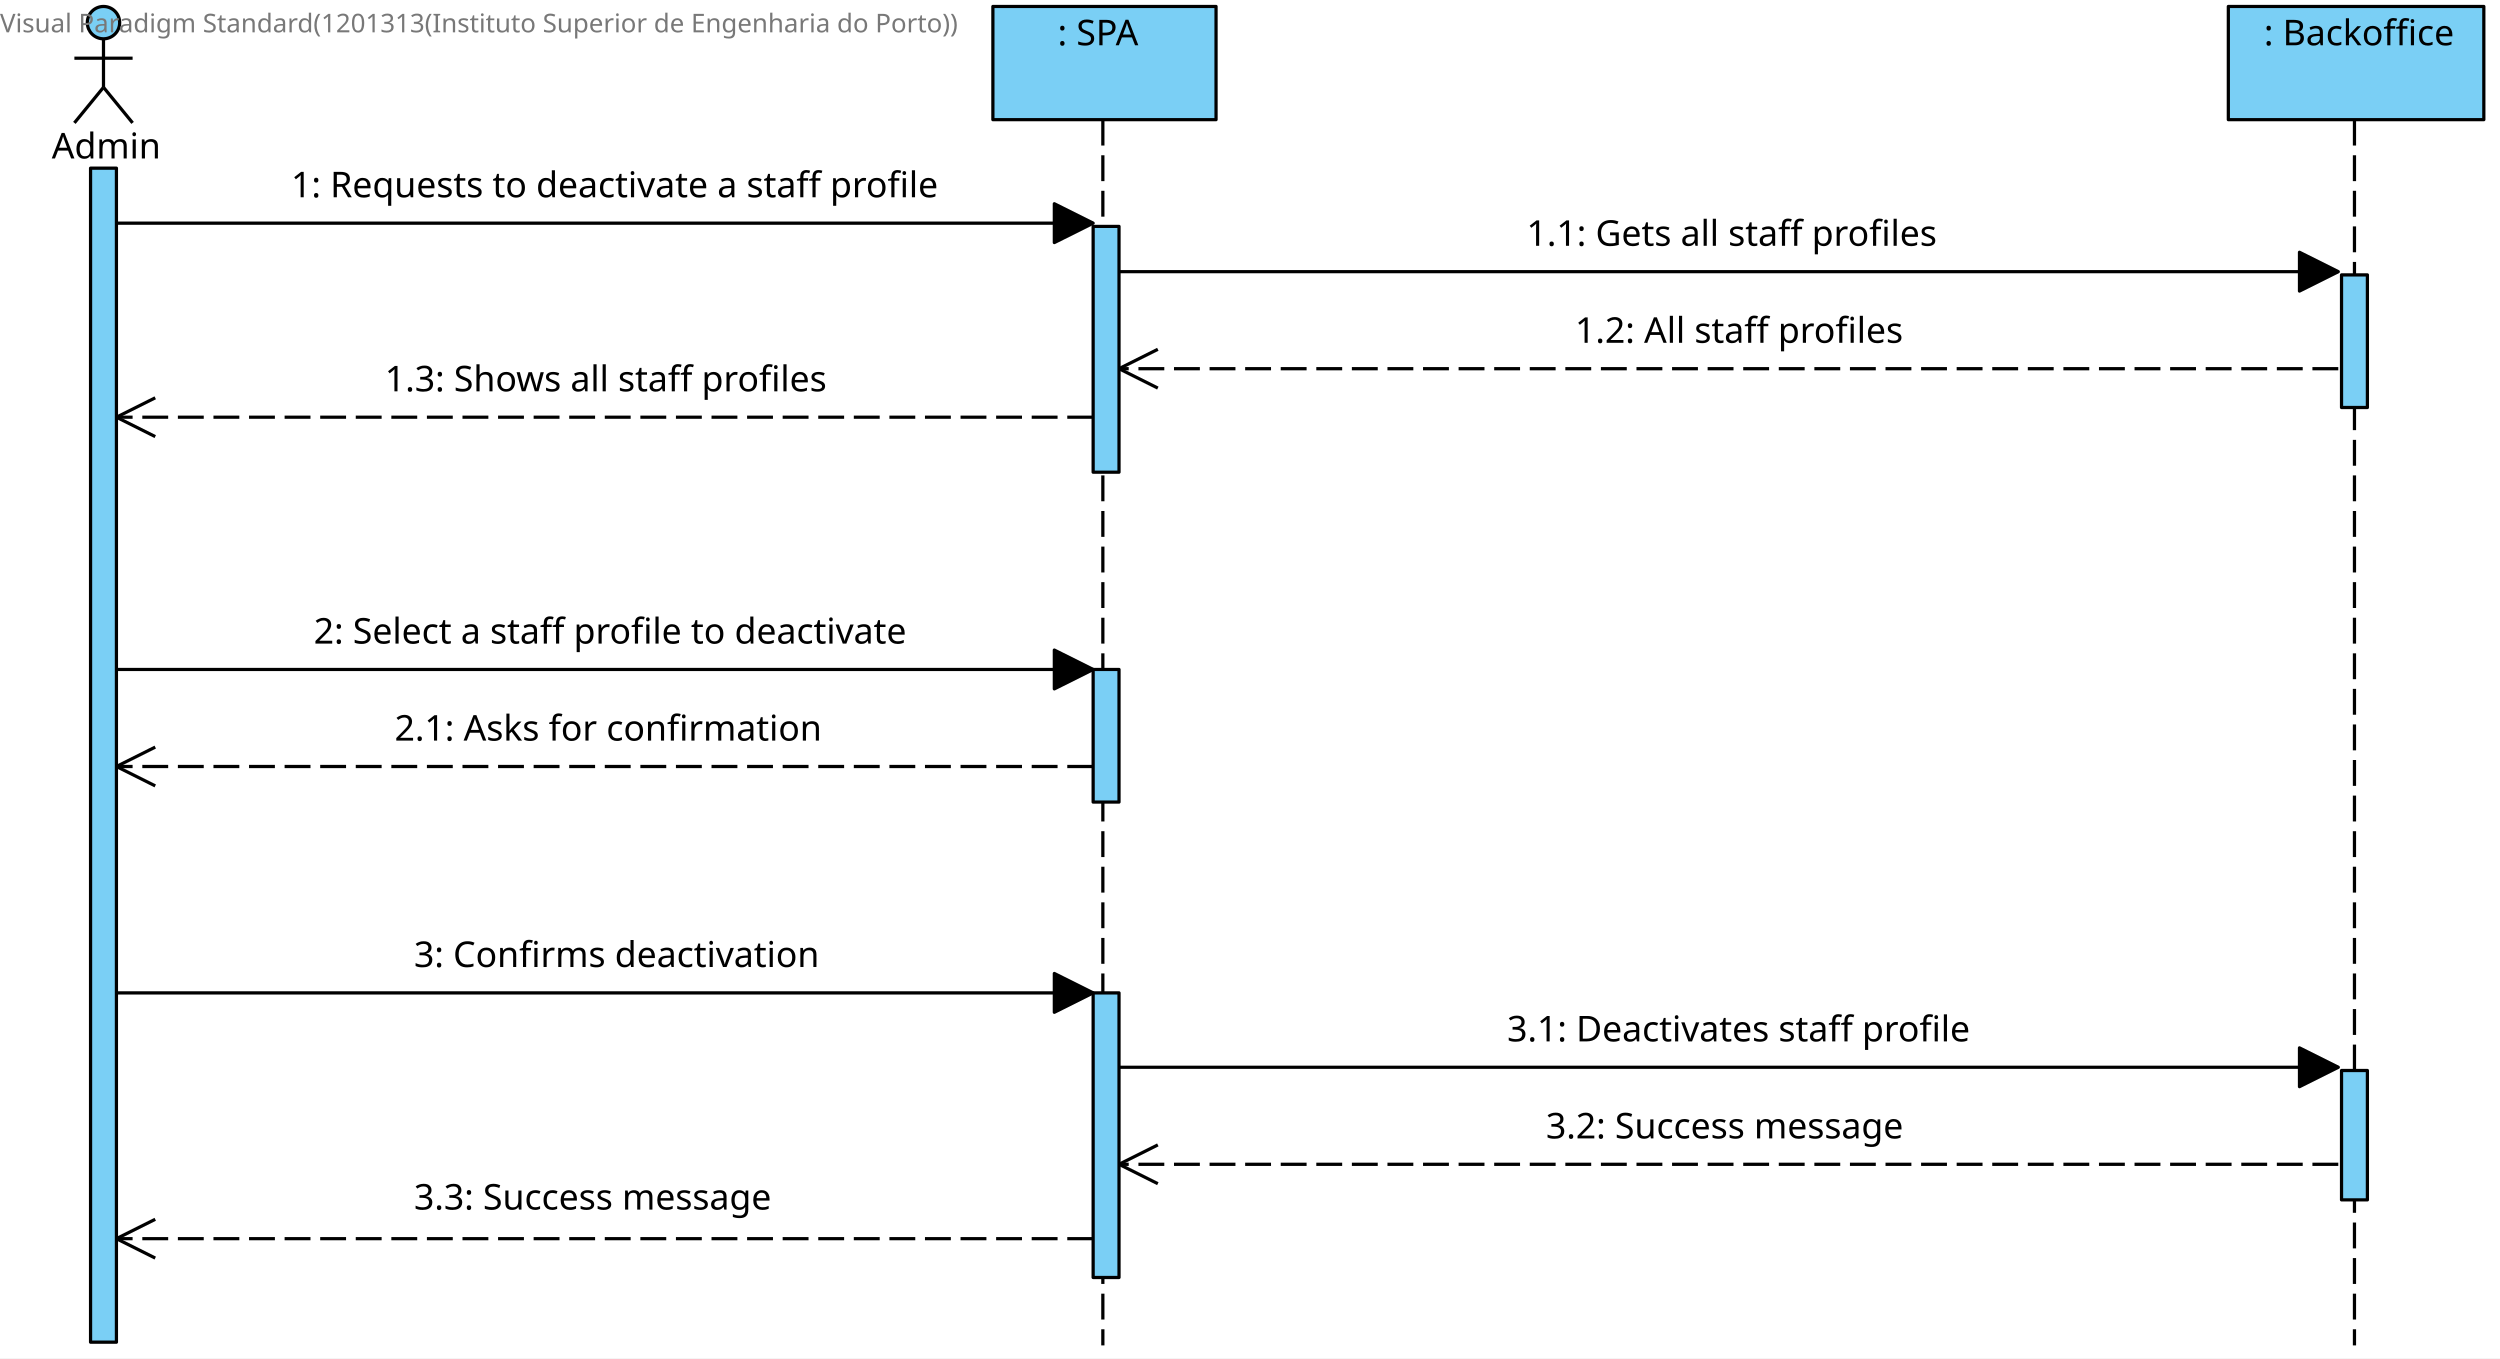
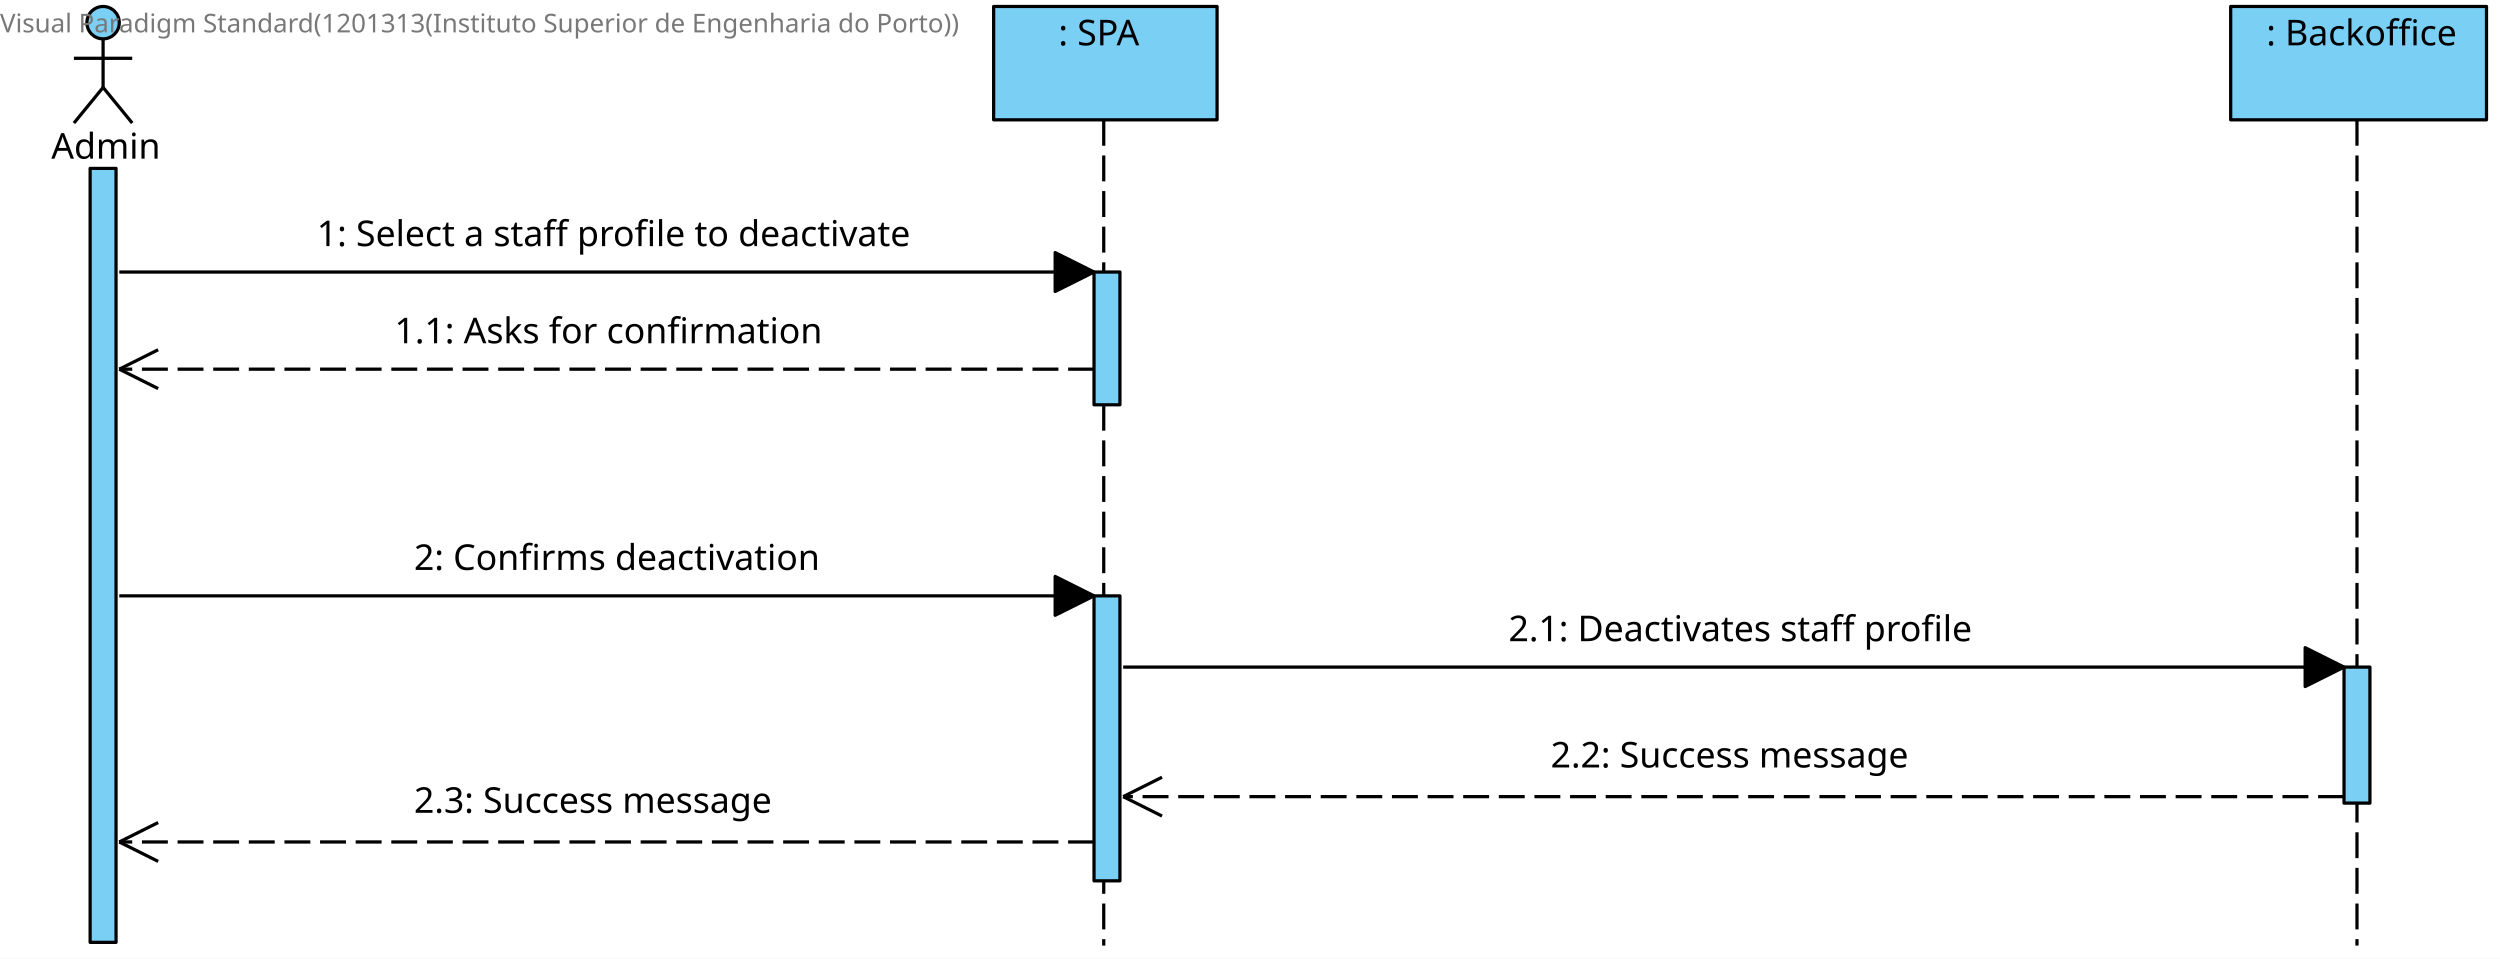
- <svg xmlns="http://www.w3.org/2000/svg" fill-opacity="0" color-rendering="auto" color-interpolation="auto" text-rendering="auto" stroke="rgb(0,0,0)" stroke-linecap="square" width="773" stroke-miterlimit="10" shape-rendering="auto" stroke-opacity="0" fill="rgb(0,0,0)" stroke-dasharray="none" font-weight="normal" stroke-width="1" height="420" font-family="'Dialog'" font-style="normal" stroke-linejoin="miter" font-size="12px" stroke-dashoffset="0" image-rendering="auto">
+ <svg xmlns="http://www.w3.org/2000/svg" fill-opacity="0" color-rendering="auto" color-interpolation="auto" text-rendering="auto" stroke="rgb(0,0,0)" stroke-linecap="square" width="772" stroke-miterlimit="10" shape-rendering="auto" stroke-opacity="0" fill="rgb(0,0,0)" stroke-dasharray="none" font-weight="normal" stroke-width="1" height="296" font-family="'Dialog'" font-style="normal" stroke-linejoin="miter" font-size="12px" stroke-dashoffset="0" image-rendering="auto">
  <defs id="genericDefs" />
  <g>
    <defs id="defs1">
      <clipPath clipPathUnits="userSpaceOnUse" id="clipPath1">
-         <path d="M-7 -7 L71 -7 L71 425 L-7 425 L-7 -7 Z" />
+         <path d="M-7 -7 L71 -7 L71 301 L-7 301 L-7 -7 Z" />
      </clipPath>
      <clipPath clipPathUnits="userSpaceOnUse" id="clipPath2">
-         <path d="M-7 -7 L81 -7 L81 425 L-7 425 L-7 -7 Z" />
+         <path d="M-7 -7 L81 -7 L81 301 L-7 301 L-7 -7 Z" />
      </clipPath>
      <clipPath clipPathUnits="userSpaceOnUse" id="clipPath3">
-         <path d="M-7 -7 L91 -7 L91 425 L-7 425 L-7 -7 Z" />
+         <path d="M-7 -7 L91 -7 L91 301 L-7 301 L-7 -7 Z" />
      </clipPath>
      <clipPath clipPathUnits="userSpaceOnUse" id="clipPath4">
-         <path d="M-7 -7 L19 -7 L19 87 L-7 87 L-7 -7 Z" />
+         <path d="M-7 -7 L19 -7 L19 53 L-7 53 L-7 -7 Z" />
      </clipPath>
      <clipPath clipPathUnits="userSpaceOnUse" id="clipPath5">
        <path d="M-7 -7 L19 -7 L19 52 L-7 52 L-7 -7 Z" />
      </clipPath>
      <clipPath clipPathUnits="userSpaceOnUse" id="clipPath6">
-         <path d="M-7 -7 L19 -7 L19 51 L-7 51 L-7 -7 Z" />
+         <path d="M-7 -7 L19 -7 L19 99 L-7 99 L-7 -7 Z" />
      </clipPath>
      <clipPath clipPathUnits="userSpaceOnUse" id="clipPath7">
-         <path d="M-7 -7 L19 -7 L19 99 L-7 99 L-7 -7 Z" />
+         <path d="M-52 -15 L104 -15 L104 30 L-52 30 L-52 -15 Z" />
      </clipPath>
      <clipPath clipPathUnits="userSpaceOnUse" id="clipPath8">
-         <path d="M-52 -15 L104 -15 L104 30 L-52 30 L-52 -15 Z" />
+         <path d="M-70 -15 L140 -15 L140 30 L-70 30 L-70 -15 Z" />
      </clipPath>
      <clipPath clipPathUnits="userSpaceOnUse" id="clipPath9">
-         <path d="M-70 -15 L140 -15 L140 30 L-70 30 L-70 -15 Z" />
+         <path d="M-80 -15 L160 -15 L160 30 L-80 30 L-80 -15 Z" />
      </clipPath>
      <clipPath clipPathUnits="userSpaceOnUse" id="clipPath10">
-         <path d="M-80 -15 L160 -15 L160 30 L-80 30 L-80 -15 Z" />
+         <path d="M0 0 L389 0 L389 87 L0 87 L0 0 Z" />
      </clipPath>
      <clipPath clipPathUnits="userSpaceOnUse" id="clipPath11">
-         <path d="M0 0 L389 0 L389 87 L0 87 L0 0 Z" />
+         <path d="M289 22 L289 37 L94 37 L94 22 ZM263 52 L263 67 L118 67 L118 52 ZM0 0 L0 87 L389 87 L389 0 L63 0 L63 10 L11 10 L11 0 Z" />
      </clipPath>
      <clipPath clipPathUnits="userSpaceOnUse" id="clipPath12">
-         <path d="M64 10 L64 25 L12 25 L12 10 ZM298 22 L298 37 L86 37 L86 22 ZM0 0 L0 87 L115 87 L115 82 L267 82 L267 87 L389 87 L389 0 Z" />
+         <path d="M263 22 L263 37 L118 37 L118 22 ZM0 0 L0 87 L389 87 L389 0 L289 0 L289 7 L94 7 L94 0 Z" />
      </clipPath>
      <clipPath clipPathUnits="userSpaceOnUse" id="clipPath13">
-         <path d="M267 22 L267 37 L115 37 L115 22 ZM0 0 L0 87 L389 87 L389 0 Z" />
+         <path d="M261 22 L261 37 L123 37 L123 22 ZM0 0 L0 87 L389 87 L389 0 Z" />
      </clipPath>
      <clipPath clipPathUnits="userSpaceOnUse" id="clipPath14">
-         <path d="M289 21 L289 36 L94 36 L94 21 ZM264 51 L264 66 L119 66 L119 51 ZM0 0 L0 87 L389 87 L389 0 Z" />
+         <path d="M254 21 L254 36 L123 36 L123 21 ZM0 0 L0 87 L389 87 L389 0 Z" />
      </clipPath>
      <clipPath clipPathUnits="userSpaceOnUse" id="clipPath15">
-         <path d="M264 21 L264 36 L119 36 L119 21 ZM0 0 L0 87 L389 87 L389 0 L289 0 L289 6 L94 6 L94 0 Z" />
+         <path d="M0 0 L465 0 L465 87 L0 87 L0 0 Z" />
      </clipPath>
      <clipPath clipPathUnits="userSpaceOnUse" id="clipPath16">
-         <path d="M263 22 L263 37 L123 37 L123 22 ZM0 0 L0 87 L389 87 L389 0 Z" />
+         <path d="M307 22 L307 37 L151 37 L151 22 ZM295 61 L295 76 L164 76 L164 61 ZM0 0 L0 87 L465 87 L465 0 Z" />
      </clipPath>
      <clipPath clipPathUnits="userSpaceOnUse" id="clipPath17">
-         <path d="M255 20 L255 35 L124 35 L124 20 ZM0 0 L0 87 L389 87 L389 0 Z" />
+         <path d="M295 21 L295 36 L164 36 L164 21 ZM0 0 L0 87 L465 87 L465 0 Z" />
      </clipPath>
      <clipPath clipPathUnits="userSpaceOnUse" id="clipPath18">
-         <path d="M0 0 L464 0 L464 87 L0 87 L0 0 Z" />
+         <path d="M-131 -15 L262 -15 L262 30 L-131 30 L-131 -15 Z" />
      </clipPath>
      <clipPath clipPathUnits="userSpaceOnUse" id="clipPath19">
-         <path d="M301 22 L301 37 L159 37 L159 22 ZM289 52 L289 67 L173 67 L173 52 ZM0 0 L0 87 L464 87 L464 0 Z" />
+         <path d="M-156 -15 L312 -15 L312 30 L-156 30 L-156 -15 Z" />
      </clipPath>
      <clipPath clipPathUnits="userSpaceOnUse" id="clipPath20">
-         <path d="M289 22 L289 37 L173 37 L173 22 ZM0 0 L0 87 L464 87 L464 0 L301 0 L301 7 L159 7 L159 0 Z" />
+         <path d="M-138 -15 L276 -15 L276 30 L-138 30 L-138 -15 Z" />
      </clipPath>
      <clipPath clipPathUnits="userSpaceOnUse" id="clipPath21">
-         <path d="M308 22 L308 37 L152 37 L152 22 ZM295 52 L295 67 L164 67 L164 52 ZM0 0 L0 87 L464 87 L464 0 Z" />
+         <path d="M-145 -15 L290 -15 L290 30 L-145 30 L-145 -15 Z" />
      </clipPath>
      <clipPath clipPathUnits="userSpaceOnUse" id="clipPath22">
-         <path d="M295 22 L295 37 L164 37 L164 22 ZM0 0 L0 87 L464 87 L464 0 L308 0 L308 7 L152 7 L152 0 Z" />
-       </clipPath>
-       <clipPath clipPathUnits="userSpaceOnUse" id="clipPath23">
-         <path d="M-131 -15 L262 -15 L262 30 L-131 30 L-131 -15 Z" />
-       </clipPath>
-       <clipPath clipPathUnits="userSpaceOnUse" id="clipPath24">
-         <path d="M-156 -15 L312 -15 L312 30 L-156 30 L-156 -15 Z" />
-       </clipPath>
-       <clipPath clipPathUnits="userSpaceOnUse" id="clipPath25">
-         <path d="M-116 -15 L232 -15 L232 30 L-116 30 L-116 -15 Z" />
-       </clipPath>
-       <clipPath clipPathUnits="userSpaceOnUse" id="clipPath26">
-         <path d="M-142 -15 L284 -15 L284 30 L-142 30 L-142 -15 Z" />
-       </clipPath>
-       <clipPath clipPathUnits="userSpaceOnUse" id="clipPath27">
-         <path d="M-140 -15 L280 -15 L280 30 L-140 30 L-140 -15 Z" />
-       </clipPath>
-       <clipPath clipPathUnits="userSpaceOnUse" id="clipPath28">
-         <path d="M-145 -15 L290 -15 L290 30 L-145 30 L-145 -15 Z" />
-       </clipPath>
-       <clipPath clipPathUnits="userSpaceOnUse" id="clipPath29">
        <path d="M-195 -15 L390 -15 L390 30 L-195 30 L-195 -15 Z" />
-       </clipPath>
-       <clipPath clipPathUnits="userSpaceOnUse" id="clipPath30">
-         <path d="M-152 -15 L304 -15 L304 30 L-152 30 L-152 -15 Z" />
-       </clipPath>
-       <clipPath clipPathUnits="userSpaceOnUse" id="clipPath31">
-         <path d="M-212 -15 L424 -15 L424 30 L-212 30 L-212 -15 Z" />
      </clipPath>
    </defs>
    <g fill="white" text-rendering="geometricPrecision" fill-opacity="1" stroke-opacity="1" stroke="white">
-       <rect x="0" width="773" height="420" y="0" stroke="none" />
+       <rect x="0" width="772" height="296" y="0" stroke="none" />
    </g>
-     <g font-size="11px" transform="translate(2,2)" fill-opacity="1" fill="rgb(122,207,245)" text-rendering="geometricPrecision" image-rendering="optimizeQuality" font-family="sans-serif" stroke="rgb(122,207,245)" stroke-opacity="1">
+     <g font-size="11px" transform="translate(1.8333,2)" fill-opacity="1" fill="rgb(122,207,245)" text-rendering="geometricPrecision" image-rendering="optimizeQuality" font-family="sans-serif" stroke="rgb(122,207,245)" stroke-opacity="1">
      <circle r="5" clip-path="url(#clipPath1)" cx="30" cy="5" stroke="none" />
-       <rect x="26" width="8" height="363" y="50" clip-path="url(#clipPath1)" stroke="none" />
+       <rect x="26" width="8" height="239" y="50" clip-path="url(#clipPath1)" stroke="none" />
    </g>
-     <g stroke-linecap="butt" font-size="11px" transform="translate(2,2)" fill-opacity="1" fill="black" text-rendering="geometricPrecision" image-rendering="optimizeQuality" font-family="sans-serif" stroke-linejoin="round" stroke="black" stroke-opacity="1" stroke-miterlimit="0">
+     <g stroke-linecap="butt" font-size="11px" transform="translate(1.8333,2)" fill-opacity="1" fill="black" text-rendering="geometricPrecision" image-rendering="optimizeQuality" font-family="sans-serif" stroke-linejoin="round" stroke="black" stroke-opacity="1" stroke-miterlimit="0">
      <circle fill="none" r="5" clip-path="url(#clipPath1)" cx="30" cy="5" />
-       <rect fill="none" x="26" width="8" height="363" y="50" clip-path="url(#clipPath1)" />
+       <rect fill="none" x="26" width="8" height="239" y="50" clip-path="url(#clipPath1)" />
      <line y2="25" fill="none" x1="30" clip-path="url(#clipPath1)" x2="30" y1="10" />
      <line y2="36" fill="none" x1="30" clip-path="url(#clipPath1)" x2="21" y1="25" />
      <line y2="36" fill="none" x1="30" clip-path="url(#clipPath1)" x2="39" y1="25" />
      <line y2="16" fill="none" x1="21" clip-path="url(#clipPath1)" x2="39" y1="16" />
    </g>
-     <g font-size="11px" transform="translate(307,2)" fill-opacity="1" fill="rgb(122,207,245)" text-rendering="geometricPrecision" image-rendering="optimizeQuality" font-family="sans-serif" stroke="rgb(122,207,245)" stroke-opacity="1">
+     <g font-size="11px" transform="translate(306.8333,2)" fill-opacity="1" fill="rgb(122,207,245)" text-rendering="geometricPrecision" image-rendering="optimizeQuality" font-family="sans-serif" stroke="rgb(122,207,245)" stroke-opacity="1">
      <rect x="0" width="69" height="35" y="0" clip-path="url(#clipPath2)" stroke="none" />
    </g>
-     <g stroke-linecap="butt" font-size="11px" transform="translate(307,2)" fill-opacity="1" fill="black" text-rendering="geometricPrecision" image-rendering="optimizeQuality" font-family="sans-serif" stroke-linejoin="round" stroke="black" stroke-opacity="1" stroke-miterlimit="0">
+     <g stroke-linecap="butt" font-size="11px" transform="translate(306.8333,2)" fill-opacity="1" fill="black" text-rendering="geometricPrecision" image-rendering="optimizeQuality" font-family="sans-serif" stroke-linejoin="round" stroke="black" stroke-opacity="1" stroke-miterlimit="0">
      <rect fill="none" x="0" width="69" height="35" y="0" clip-path="url(#clipPath2)" />
-       <line clip-path="url(#clipPath2)" fill="none" x1="34" x2="34" y1="35" y2="414" stroke-linejoin="bevel" stroke-dasharray="8,3" />
+       <line clip-path="url(#clipPath2)" fill="none" x1="34" x2="34" y1="35" y2="290" stroke-linejoin="bevel" stroke-dasharray="8,3" />
    </g>
-     <g font-size="11px" transform="translate(689,2)" fill-opacity="1" fill="rgb(122,207,245)" text-rendering="geometricPrecision" image-rendering="optimizeQuality" font-family="sans-serif" stroke="rgb(122,207,245)" stroke-opacity="1">
+     <g font-size="11px" transform="translate(688.8333,2)" fill-opacity="1" fill="rgb(122,207,245)" text-rendering="geometricPrecision" image-rendering="optimizeQuality" font-family="sans-serif" stroke="rgb(122,207,245)" stroke-opacity="1">
      <rect x="0" width="79" height="35" y="0" clip-path="url(#clipPath3)" stroke="none" />
    </g>
-     <g stroke-linecap="butt" font-size="11px" transform="translate(689,2)" fill-opacity="1" fill="black" text-rendering="geometricPrecision" image-rendering="optimizeQuality" font-family="sans-serif" stroke-linejoin="round" stroke="black" stroke-opacity="1" stroke-miterlimit="0">
+     <g stroke-linecap="butt" font-size="11px" transform="translate(688.8333,2)" fill-opacity="1" fill="black" text-rendering="geometricPrecision" image-rendering="optimizeQuality" font-family="sans-serif" stroke-linejoin="round" stroke="black" stroke-opacity="1" stroke-miterlimit="0">
      <rect fill="none" x="0" width="79" height="35" y="0" clip-path="url(#clipPath3)" />
-       <line clip-path="url(#clipPath3)" fill="none" x1="39" x2="39" y1="35" y2="414" stroke-linejoin="bevel" stroke-dasharray="8,3" />
+       <line clip-path="url(#clipPath3)" fill="none" x1="39" x2="39" y1="35" y2="290" stroke-linejoin="bevel" stroke-dasharray="8,3" />
    </g>
-     <g font-size="11px" transform="translate(338,70)" fill-opacity="1" fill="rgb(122,207,245)" text-rendering="geometricPrecision" image-rendering="optimizeQuality" font-family="sans-serif" stroke="rgb(122,207,245)" stroke-opacity="1">
-       <rect x="0" width="8" height="76" y="0" clip-path="url(#clipPath4)" stroke="none" />
+     <g font-size="11px" transform="translate(723.8333,206)" fill-opacity="1" fill="rgb(122,207,245)" text-rendering="geometricPrecision" image-rendering="optimizeQuality" font-family="sans-serif" stroke="rgb(122,207,245)" stroke-opacity="1">
+       <rect x="0" width="8" height="42" y="0" clip-path="url(#clipPath4)" stroke="none" />
    </g>
-     <g stroke-linecap="butt" font-size="11px" transform="translate(338,70)" fill-opacity="1" fill="black" text-rendering="geometricPrecision" image-rendering="optimizeQuality" font-family="sans-serif" stroke-linejoin="round" stroke="black" stroke-opacity="1" stroke-miterlimit="0">
-       <rect fill="none" x="0" width="8" height="76" y="0" clip-path="url(#clipPath4)" />
+     <g stroke-linecap="butt" font-size="11px" transform="translate(723.8333,206)" fill-opacity="1" fill="black" text-rendering="geometricPrecision" image-rendering="optimizeQuality" font-family="sans-serif" stroke-linejoin="round" stroke="black" stroke-opacity="1" stroke-miterlimit="0">
+       <rect fill="none" x="0" width="8" height="42" y="0" clip-path="url(#clipPath4)" />
    </g>
-     <g font-size="11px" transform="translate(724,85)" fill-opacity="1" fill="rgb(122,207,245)" text-rendering="geometricPrecision" image-rendering="optimizeQuality" font-family="sans-serif" stroke="rgb(122,207,245)" stroke-opacity="1">
+     <g font-size="11px" transform="translate(337.8333,84)" fill-opacity="1" fill="rgb(122,207,245)" text-rendering="geometricPrecision" image-rendering="optimizeQuality" font-family="sans-serif" stroke="rgb(122,207,245)" stroke-opacity="1">
      <rect x="0" width="8" height="41" y="0" clip-path="url(#clipPath5)" stroke="none" />
    </g>
-     <g stroke-linecap="butt" font-size="11px" transform="translate(724,85)" fill-opacity="1" fill="black" text-rendering="geometricPrecision" image-rendering="optimizeQuality" font-family="sans-serif" stroke-linejoin="round" stroke="black" stroke-opacity="1" stroke-miterlimit="0">
+     <g stroke-linecap="butt" font-size="11px" transform="translate(337.8333,84)" fill-opacity="1" fill="black" text-rendering="geometricPrecision" image-rendering="optimizeQuality" font-family="sans-serif" stroke-linejoin="round" stroke="black" stroke-opacity="1" stroke-miterlimit="0">
      <rect fill="none" x="0" width="8" height="41" y="0" clip-path="url(#clipPath5)" />
    </g>
-     <g font-size="11px" transform="translate(724,331)" fill-opacity="1" fill="rgb(122,207,245)" text-rendering="geometricPrecision" image-rendering="optimizeQuality" font-family="sans-serif" stroke="rgb(122,207,245)" stroke-opacity="1">
-       <rect x="0" width="8" height="40" y="0" clip-path="url(#clipPath6)" stroke="none" />
+     <g font-size="11px" transform="translate(337.8333,184)" fill-opacity="1" fill="rgb(122,207,245)" text-rendering="geometricPrecision" image-rendering="optimizeQuality" font-family="sans-serif" stroke="rgb(122,207,245)" stroke-opacity="1">
+       <rect x="0" width="8" height="88" y="0" clip-path="url(#clipPath6)" stroke="none" />
    </g>
-     <g stroke-linecap="butt" font-size="11px" transform="translate(724,331)" fill-opacity="1" fill="black" text-rendering="geometricPrecision" image-rendering="optimizeQuality" font-family="sans-serif" stroke-linejoin="round" stroke="black" stroke-opacity="1" stroke-miterlimit="0">
-       <rect fill="none" x="0" width="8" height="40" y="0" clip-path="url(#clipPath6)" />
+     <g stroke-linecap="butt" font-size="11px" transform="translate(337.8333,184)" fill-opacity="1" fill="black" text-rendering="geometricPrecision" image-rendering="optimizeQuality" font-family="sans-serif" stroke-linejoin="round" stroke="black" stroke-opacity="1" stroke-miterlimit="0">
+       <rect fill="none" x="0" width="8" height="88" y="0" clip-path="url(#clipPath6)" />
    </g>
-     <g font-size="11px" transform="translate(338,207)" fill-opacity="1" fill="rgb(122,207,245)" text-rendering="geometricPrecision" image-rendering="optimizeQuality" font-family="sans-serif" stroke="rgb(122,207,245)" stroke-opacity="1">
-       <rect x="0" width="8" height="41" y="0" clip-path="url(#clipPath5)" stroke="none" />
+     <g font-size="11px" transform="translate(5.8333,37)" fill-opacity="1" fill="black" text-rendering="geometricPrecision" image-rendering="optimizeQuality" font-family="sans-serif" stroke="black" stroke-opacity="1">
+       <text x="10" xml:space="preserve" y="12" clip-path="url(#clipPath7)" stroke="none">Admin</text>
    </g>
-     <g stroke-linecap="butt" font-size="11px" transform="translate(338,207)" fill-opacity="1" fill="black" text-rendering="geometricPrecision" image-rendering="optimizeQuality" font-family="sans-serif" stroke-linejoin="round" stroke="black" stroke-opacity="1" stroke-miterlimit="0">
-       <rect fill="none" x="0" width="8" height="41" y="0" clip-path="url(#clipPath5)" />
+     <g font-size="11px" transform="translate(306.8333,2)" fill-opacity="1" fill="black" text-rendering="geometricPrecision" image-rendering="optimizeQuality" font-family="sans-serif" stroke="black" stroke-opacity="1">
+       <text x="20" xml:space="preserve" y="12" clip-path="url(#clipPath8)" stroke="none">: SPA</text>
    </g>
-     <g font-size="11px" transform="translate(338,307)" fill-opacity="1" fill="rgb(122,207,245)" text-rendering="geometricPrecision" image-rendering="optimizeQuality" font-family="sans-serif" stroke="rgb(122,207,245)" stroke-opacity="1">
-       <rect x="0" width="8" height="88" y="0" clip-path="url(#clipPath7)" stroke="none" />
+     <g font-size="11px" transform="translate(688.8333,2)" fill-opacity="1" fill="black" text-rendering="geometricPrecision" image-rendering="optimizeQuality" font-family="sans-serif" stroke="black" stroke-opacity="1">
+       <text x="11" xml:space="preserve" y="12" clip-path="url(#clipPath9)" stroke="none">: Backoffice</text>
    </g>
-     <g stroke-linecap="butt" font-size="11px" transform="translate(338,307)" fill-opacity="1" fill="black" text-rendering="geometricPrecision" image-rendering="optimizeQuality" font-family="sans-serif" stroke-linejoin="round" stroke="black" stroke-opacity="1" stroke-miterlimit="0">
-       <rect fill="none" x="0" width="8" height="88" y="0" clip-path="url(#clipPath7)" />
+     <g stroke-linecap="butt" font-size="11px" transform="translate(-5.1667,42)" fill-opacity="1" fill="black" text-rendering="geometricPrecision" image-rendering="optimizeQuality" font-family="sans-serif" stroke-linejoin="round" stroke="black" stroke-opacity="1">
+       <line y2="42" fill="none" x1="42" clip-path="url(#clipPath11)" x2="343" y1="42" />
+       <polygon points=" 343 42 331 36 331 48" clip-path="url(#clipPath11)" stroke="none" />
+       <polygon fill="none" points=" 343 42 331 36 331 48" clip-path="url(#clipPath11)" />
    </g>
-     <g font-size="11px" transform="translate(6,37)" fill-opacity="1" fill="black" text-rendering="geometricPrecision" image-rendering="optimizeQuality" font-family="sans-serif" stroke="black" stroke-opacity="1">
-       <text x="10" xml:space="preserve" y="12" clip-path="url(#clipPath8)" stroke="none">Admin</text>
+     <g fill-opacity="1" text-rendering="geometricPrecision" stroke="black" stroke-linecap="butt" transform="translate(-5.1667,72)" stroke-miterlimit="0" stroke-opacity="1" fill="black" stroke-dasharray="8,3" font-family="sans-serif" stroke-linejoin="round" font-size="11px" image-rendering="optimizeQuality">
+       <line y2="42" fill="none" x1="343" clip-path="url(#clipPath12)" x2="42" y1="42" />
+       <line clip-path="url(#clipPath12)" fill="none" x1="42" x2="54" y1="42" y2="48" stroke-dasharray="none" stroke-miterlimit="10" />
+       <line clip-path="url(#clipPath12)" fill="none" x1="42" x2="54" y1="42" y2="36" stroke-dasharray="none" stroke-miterlimit="10" />
    </g>
-     <g font-size="11px" transform="translate(307,2)" fill-opacity="1" fill="black" text-rendering="geometricPrecision" image-rendering="optimizeQuality" font-family="sans-serif" stroke="black" stroke-opacity="1">
-       <text x="20" xml:space="preserve" y="12" clip-path="url(#clipPath9)" stroke="none">: SPA</text>
+     <g stroke-linecap="butt" font-size="11px" transform="translate(-5.1667,142)" fill-opacity="1" fill="black" text-rendering="geometricPrecision" image-rendering="optimizeQuality" font-family="sans-serif" stroke-linejoin="round" stroke="black" stroke-opacity="1">
+       <line y2="42" fill="none" x1="42" clip-path="url(#clipPath13)" x2="343" y1="42" />
+       <polygon points=" 343 42 331 36 331 48" clip-path="url(#clipPath13)" stroke="none" />
+       <polygon fill="none" points=" 343 42 331 36 331 48" clip-path="url(#clipPath13)" />
    </g>
-     <g font-size="11px" transform="translate(689,2)" fill-opacity="1" fill="black" text-rendering="geometricPrecision" image-rendering="optimizeQuality" font-family="sans-serif" stroke="black" stroke-opacity="1">
-       <text x="11" xml:space="preserve" y="12" clip-path="url(#clipPath10)" stroke="none">: Backoffice</text>
+     <g fill-opacity="1" text-rendering="geometricPrecision" stroke="black" stroke-linecap="butt" transform="translate(-5.1667,218)" stroke-miterlimit="0" stroke-opacity="1" fill="black" stroke-dasharray="8,3" font-family="sans-serif" stroke-linejoin="round" font-size="11px" image-rendering="optimizeQuality">
+       <line y2="42" fill="none" x1="343" clip-path="url(#clipPath14)" x2="42" y1="42" />
+       <line clip-path="url(#clipPath14)" fill="none" x1="42" x2="54" y1="42" y2="48" stroke-dasharray="none" stroke-miterlimit="10" />
+       <line clip-path="url(#clipPath14)" fill="none" x1="42" x2="54" y1="42" y2="36" stroke-dasharray="none" stroke-miterlimit="10" />
    </g>
-     <g stroke-linecap="butt" font-size="11px" transform="translate(-6,27)" fill-opacity="1" fill="black" text-rendering="geometricPrecision" image-rendering="optimizeQuality" font-family="sans-serif" stroke-linejoin="round" stroke="black" stroke-opacity="1">
-       <line y2="42" fill="none" x1="42" clip-path="url(#clipPath12)" x2="344" y1="42" />
-       <polygon points=" 344 42 332 36 332 48" clip-path="url(#clipPath12)" stroke="none" />
-       <polygon fill="none" points=" 344 42 332 36 332 48" clip-path="url(#clipPath12)" />
+     <g stroke-linecap="butt" font-size="11px" transform="translate(304.8333,164)" fill-opacity="1" fill="black" text-rendering="geometricPrecision" image-rendering="optimizeQuality" font-family="sans-serif" stroke-linejoin="round" stroke="black" stroke-opacity="1">
+       <line y2="42" fill="none" x1="42" clip-path="url(#clipPath16)" x2="419" y1="42" />
+       <polygon points=" 419 42 407 36 407 48" clip-path="url(#clipPath16)" stroke="none" />
+       <polygon fill="none" points=" 419 42 407 36 407 48" clip-path="url(#clipPath16)" />
    </g>
-     <g fill-opacity="1" text-rendering="geometricPrecision" stroke="black" stroke-linecap="butt" transform="translate(-6,87)" stroke-miterlimit="0" stroke-opacity="1" fill="black" stroke-dasharray="8,3" font-family="sans-serif" stroke-linejoin="round" font-size="11px" image-rendering="optimizeQuality">
-       <line y2="42" fill="none" x1="344" clip-path="url(#clipPath13)" x2="42" y1="42" />
-       <line clip-path="url(#clipPath13)" fill="none" x1="42" x2="54" y1="42" y2="48" stroke-dasharray="none" stroke-miterlimit="10" />
-       <line clip-path="url(#clipPath13)" fill="none" x1="42" x2="54" y1="42" y2="36" stroke-dasharray="none" stroke-miterlimit="10" />
+     <g fill-opacity="1" text-rendering="geometricPrecision" stroke="black" stroke-linecap="butt" transform="translate(304.8333,204)" stroke-miterlimit="0" stroke-opacity="1" fill="black" stroke-dasharray="8,3" font-family="sans-serif" stroke-linejoin="round" font-size="11px" image-rendering="optimizeQuality">
+       <line y2="42" fill="none" x1="419" clip-path="url(#clipPath17)" x2="42" y1="42" />
+       <line clip-path="url(#clipPath17)" fill="none" x1="42" x2="54" y1="42" y2="48" stroke-dasharray="none" stroke-miterlimit="10" />
+       <line clip-path="url(#clipPath17)" fill="none" x1="42" x2="54" y1="42" y2="36" stroke-dasharray="none" stroke-miterlimit="10" />
    </g>
-     <g stroke-linecap="butt" font-size="11px" transform="translate(-6,166)" fill-opacity="1" fill="black" text-rendering="geometricPrecision" image-rendering="optimizeQuality" font-family="sans-serif" stroke-linejoin="round" stroke="black" stroke-opacity="1">
-       <line y2="41" fill="none" x1="42" clip-path="url(#clipPath14)" x2="344" y1="41" />
-       <polygon points=" 344 41 332 35 332 47" clip-path="url(#clipPath14)" stroke="none" />
-       <polygon fill="none" points=" 344 41 332 35 332 47" clip-path="url(#clipPath14)" />
+     <g font-size="11px" transform="translate(468.8333,225)" fill-opacity="1" fill="white" text-rendering="geometricPrecision" image-rendering="optimizeQuality" font-family="sans-serif" stroke="white" stroke-opacity="1">
+       <rect x="0" width="131" height="15" y="0" clip-path="url(#clipPath18)" stroke="none" />
+       <text fill="black" x="10" xml:space="preserve" y="12" clip-path="url(#clipPath18)" stroke="none">2.2: Success message</text>
    </g>
-     <g fill-opacity="1" text-rendering="geometricPrecision" stroke="black" stroke-linecap="butt" transform="translate(-6,196)" stroke-miterlimit="0" stroke-opacity="1" fill="black" stroke-dasharray="8,3" font-family="sans-serif" stroke-linejoin="round" font-size="11px" image-rendering="optimizeQuality">
-       <line y2="41" fill="none" x1="344" clip-path="url(#clipPath15)" x2="42" y1="41" />
-       <line clip-path="url(#clipPath15)" fill="none" x1="42" x2="54" y1="41" y2="47" stroke-dasharray="none" stroke-miterlimit="10" />
-       <line clip-path="url(#clipPath15)" fill="none" x1="42" x2="54" y1="41" y2="35" stroke-dasharray="none" stroke-miterlimit="10" />
+     <g font-size="11px" transform="translate(455.8333,186)" fill-opacity="1" fill="white" text-rendering="geometricPrecision" image-rendering="optimizeQuality" font-family="sans-serif" stroke="white" stroke-opacity="1">
+       <rect x="0" width="156" height="15" y="0" clip-path="url(#clipPath19)" stroke="none" />
+       <text fill="black" x="10" xml:space="preserve" y="12" clip-path="url(#clipPath19)" stroke="none">2.1: Deactivates staff profile</text>
    </g>
-     <g stroke-linecap="butt" font-size="11px" transform="translate(-6,265)" fill-opacity="1" fill="black" text-rendering="geometricPrecision" image-rendering="optimizeQuality" font-family="sans-serif" stroke-linejoin="round" stroke="black" stroke-opacity="1">
-       <line y2="42" fill="none" x1="42" clip-path="url(#clipPath16)" x2="344" y1="42" />
-       <polygon points=" 344 42 332 36 332 48" clip-path="url(#clipPath16)" stroke="none" />
-       <polygon fill="none" points=" 344 42 332 36 332 48" clip-path="url(#clipPath16)" />
+     <g font-size="11px" transform="translate(117.8333,239)" fill-opacity="1" fill="white" text-rendering="geometricPrecision" image-rendering="optimizeQuality" font-family="sans-serif" stroke="white" stroke-opacity="1">
+       <rect x="0" width="131" height="15" y="0" clip-path="url(#clipPath18)" stroke="none" />
+       <text fill="black" x="10" xml:space="preserve" y="12" clip-path="url(#clipPath18)" stroke="none">2.3: Success message</text>
    </g>
-     <g fill-opacity="1" text-rendering="geometricPrecision" stroke="black" stroke-linecap="butt" transform="translate(-6,342)" stroke-miterlimit="0" stroke-opacity="1" fill="black" stroke-dasharray="8,3" font-family="sans-serif" stroke-linejoin="round" font-size="11px" image-rendering="optimizeQuality">
-       <line y2="41" fill="none" x1="344" clip-path="url(#clipPath17)" x2="42" y1="41" />
-       <line clip-path="url(#clipPath17)" fill="none" x1="42" x2="54" y1="41" y2="47" stroke-dasharray="none" stroke-miterlimit="10" />
-       <line clip-path="url(#clipPath17)" fill="none" x1="42" x2="54" y1="41" y2="35" stroke-dasharray="none" stroke-miterlimit="10" />
+     <g font-size="11px" transform="translate(117.8333,164)" fill-opacity="1" fill="white" text-rendering="geometricPrecision" image-rendering="optimizeQuality" font-family="sans-serif" stroke="white" stroke-opacity="1">
+       <rect x="0" width="138" height="15" y="0" clip-path="url(#clipPath20)" stroke="none" />
+       <text fill="black" x="10" xml:space="preserve" y="12" clip-path="url(#clipPath20)" stroke="none">2: Confirms deactivation</text>
    </g>
-     <g stroke-linecap="butt" font-size="11px" transform="translate(304,42)" fill-opacity="1" fill="black" text-rendering="geometricPrecision" image-rendering="optimizeQuality" font-family="sans-serif" stroke-linejoin="round" stroke="black" stroke-opacity="1">
-       <line y2="42" fill="none" x1="42" clip-path="url(#clipPath19)" x2="419" y1="42" />
-       <polygon points=" 419 42 407 36 407 48" clip-path="url(#clipPath19)" stroke="none" />
-       <polygon fill="none" points=" 419 42 407 36 407 48" clip-path="url(#clipPath19)" />
+     <g font-size="11px" transform="translate(112.8333,94)" fill-opacity="1" fill="white" text-rendering="geometricPrecision" image-rendering="optimizeQuality" font-family="sans-serif" stroke="white" stroke-opacity="1">
+       <rect x="0" width="145" height="15" y="0" clip-path="url(#clipPath21)" stroke="none" />
+       <text fill="black" x="9" xml:space="preserve" y="12" clip-path="url(#clipPath21)" stroke="none">1.1: Asks for confirmation</text>
    </g>
-     <g fill-opacity="1" text-rendering="geometricPrecision" stroke="black" stroke-linecap="butt" transform="translate(304,72)" stroke-miterlimit="0" stroke-opacity="1" fill="black" stroke-dasharray="8,3" font-family="sans-serif" stroke-linejoin="round" font-size="11px" image-rendering="optimizeQuality">
-       <line y2="42" fill="none" x1="419" clip-path="url(#clipPath20)" x2="42" y1="42" />
-       <line clip-path="url(#clipPath20)" fill="none" x1="42" x2="54" y1="42" y2="48" stroke-dasharray="none" stroke-miterlimit="10" />
-       <line clip-path="url(#clipPath20)" fill="none" x1="42" x2="54" y1="42" y2="36" stroke-dasharray="none" stroke-miterlimit="10" />
-     </g>
-     <g stroke-linecap="butt" font-size="11px" transform="translate(304,288)" fill-opacity="1" fill="black" text-rendering="geometricPrecision" image-rendering="optimizeQuality" font-family="sans-serif" stroke-linejoin="round" stroke="black" stroke-opacity="1">
-       <line y2="42" fill="none" x1="42" clip-path="url(#clipPath21)" x2="419" y1="42" />
-       <polygon points=" 419 42 407 36 407 48" clip-path="url(#clipPath21)" stroke="none" />
-       <polygon fill="none" points=" 419 42 407 36 407 48" clip-path="url(#clipPath21)" />
-     </g>
-     <g fill-opacity="1" text-rendering="geometricPrecision" stroke="black" stroke-linecap="butt" transform="translate(304,318)" stroke-miterlimit="0" stroke-opacity="1" fill="black" stroke-dasharray="8,3" font-family="sans-serif" stroke-linejoin="round" font-size="11px" image-rendering="optimizeQuality">
-       <line y2="42" fill="none" x1="419" clip-path="url(#clipPath22)" x2="42" y1="42" />
-       <line clip-path="url(#clipPath22)" fill="none" x1="42" x2="54" y1="42" y2="48" stroke-dasharray="none" stroke-miterlimit="10" />
-       <line clip-path="url(#clipPath22)" fill="none" x1="42" x2="54" y1="42" y2="36" stroke-dasharray="none" stroke-miterlimit="10" />
-     </g>
-     <g font-size="11px" transform="translate(468,340)" fill-opacity="1" fill="white" text-rendering="geometricPrecision" image-rendering="optimizeQuality" font-family="sans-serif" stroke="white" stroke-opacity="1">
-       <rect x="0" width="131" height="15" y="0" clip-path="url(#clipPath23)" stroke="none" />
-       <text fill="black" x="10" xml:space="preserve" y="12" clip-path="url(#clipPath23)" stroke="none">3.2: Success message</text>
-     </g>
-     <g font-size="11px" transform="translate(456,310)" fill-opacity="1" fill="white" text-rendering="geometricPrecision" image-rendering="optimizeQuality" font-family="sans-serif" stroke="white" stroke-opacity="1">
-       <rect x="0" width="156" height="15" y="0" clip-path="url(#clipPath24)" stroke="none" />
-       <text fill="black" x="10" xml:space="preserve" y="12" clip-path="url(#clipPath24)" stroke="none">3.1: Deactivates staff profile</text>
-     </g>
-     <g font-size="11px" transform="translate(477,94)" fill-opacity="1" fill="white" text-rendering="geometricPrecision" image-rendering="optimizeQuality" font-family="sans-serif" stroke="white" stroke-opacity="1">
-       <rect x="0" width="116" height="15" y="0" clip-path="url(#clipPath25)" stroke="none" />
-       <text fill="black" x="10" xml:space="preserve" y="12" clip-path="url(#clipPath25)" stroke="none">1.2: All staff profiles</text>
-     </g>
-     <g font-size="11px" transform="translate(463,64)" fill-opacity="1" fill="white" text-rendering="geometricPrecision" image-rendering="optimizeQuality" font-family="sans-serif" stroke="white" stroke-opacity="1">
-       <rect x="0" width="142" height="15" y="0" clip-path="url(#clipPath26)" stroke="none" />
-       <text fill="black" x="9" xml:space="preserve" y="12" clip-path="url(#clipPath26)" stroke="none">1.1: Gets all staff profiles</text>
-     </g>
-     <g font-size="11px" transform="translate(118,362)" fill-opacity="1" fill="white" text-rendering="geometricPrecision" image-rendering="optimizeQuality" font-family="sans-serif" stroke="white" stroke-opacity="1">
-       <rect x="0" width="131" height="15" y="0" clip-path="url(#clipPath23)" stroke="none" />
-       <text fill="black" x="10" xml:space="preserve" y="12" clip-path="url(#clipPath23)" stroke="none">3.3: Success message</text>
-     </g>
-     <g font-size="11px" transform="translate(117,287)" fill-opacity="1" fill="white" text-rendering="geometricPrecision" image-rendering="optimizeQuality" font-family="sans-serif" stroke="white" stroke-opacity="1">
-       <rect x="0" width="140" height="15" y="0" clip-path="url(#clipPath27)" stroke="none" />
-       <text fill="black" x="11" xml:space="preserve" y="12" clip-path="url(#clipPath27)" stroke="none">3: Confirms deactivation</text>
-     </g>
-     <g font-size="11px" transform="translate(113,217)" fill-opacity="1" fill="white" text-rendering="geometricPrecision" image-rendering="optimizeQuality" font-family="sans-serif" stroke="white" stroke-opacity="1">
-       <rect x="0" width="145" height="15" y="0" clip-path="url(#clipPath28)" stroke="none" />
-       <text fill="black" x="9" xml:space="preserve" y="12" clip-path="url(#clipPath28)" stroke="none">2.1: Asks for confirmation</text>
-     </g>
-     <g font-size="11px" transform="translate(88,187)" fill-opacity="1" fill="white" text-rendering="geometricPrecision" image-rendering="optimizeQuality" font-family="sans-serif" stroke="white" stroke-opacity="1">
-       <rect x="0" width="195" height="15" y="0" clip-path="url(#clipPath29)" stroke="none" />
-       <text fill="black" x="9" xml:space="preserve" y="12" clip-path="url(#clipPath29)" stroke="none">2: Select a staff profile to deactivate</text>
-     </g>
-     <g font-size="11px" transform="translate(109,109)" fill-opacity="1" fill="white" text-rendering="geometricPrecision" image-rendering="optimizeQuality" font-family="sans-serif" stroke="white" stroke-opacity="1">
-       <rect x="0" width="152" height="15" y="0" clip-path="url(#clipPath30)" stroke="none" />
-       <text fill="black" x="10" xml:space="preserve" y="12" clip-path="url(#clipPath30)" stroke="none">1.3: Shows all staff profiles</text>
-     </g>
-     <g font-size="11px" transform="translate(80,49)" fill-opacity="1" fill="white" text-rendering="geometricPrecision" image-rendering="optimizeQuality" font-family="sans-serif" stroke="white" stroke-opacity="1">
-       <rect x="0" width="212" height="15" y="0" clip-path="url(#clipPath31)" stroke="none" />
-       <text fill="black" x="10" xml:space="preserve" y="12" clip-path="url(#clipPath31)" stroke="none">1: Requests to deactivate a staff profile</text>
+     <g font-size="11px" transform="translate(88.8333,64)" fill-opacity="1" fill="white" text-rendering="geometricPrecision" image-rendering="optimizeQuality" font-family="sans-serif" stroke="white" stroke-opacity="1">
+       <rect x="0" width="195" height="15" y="0" clip-path="url(#clipPath22)" stroke="none" />
+       <text fill="black" x="9" xml:space="preserve" y="12" clip-path="url(#clipPath22)" stroke="none">1: Select a staff profile to deactivate</text>
    </g>
    <g font-size="8px" fill-opacity="1" fill="rgb(120,120,120)" text-rendering="geometricPrecision" image-rendering="optimizeQuality" stroke="rgb(120,120,120)" stroke-opacity="1">
      <text x="0" xml:space="preserve" y="10" stroke="none">Visual Paradigm Standard(1201313(Instituto Superior de Engenharia do Porto))</text>
    </g>
  </g>
</svg>
